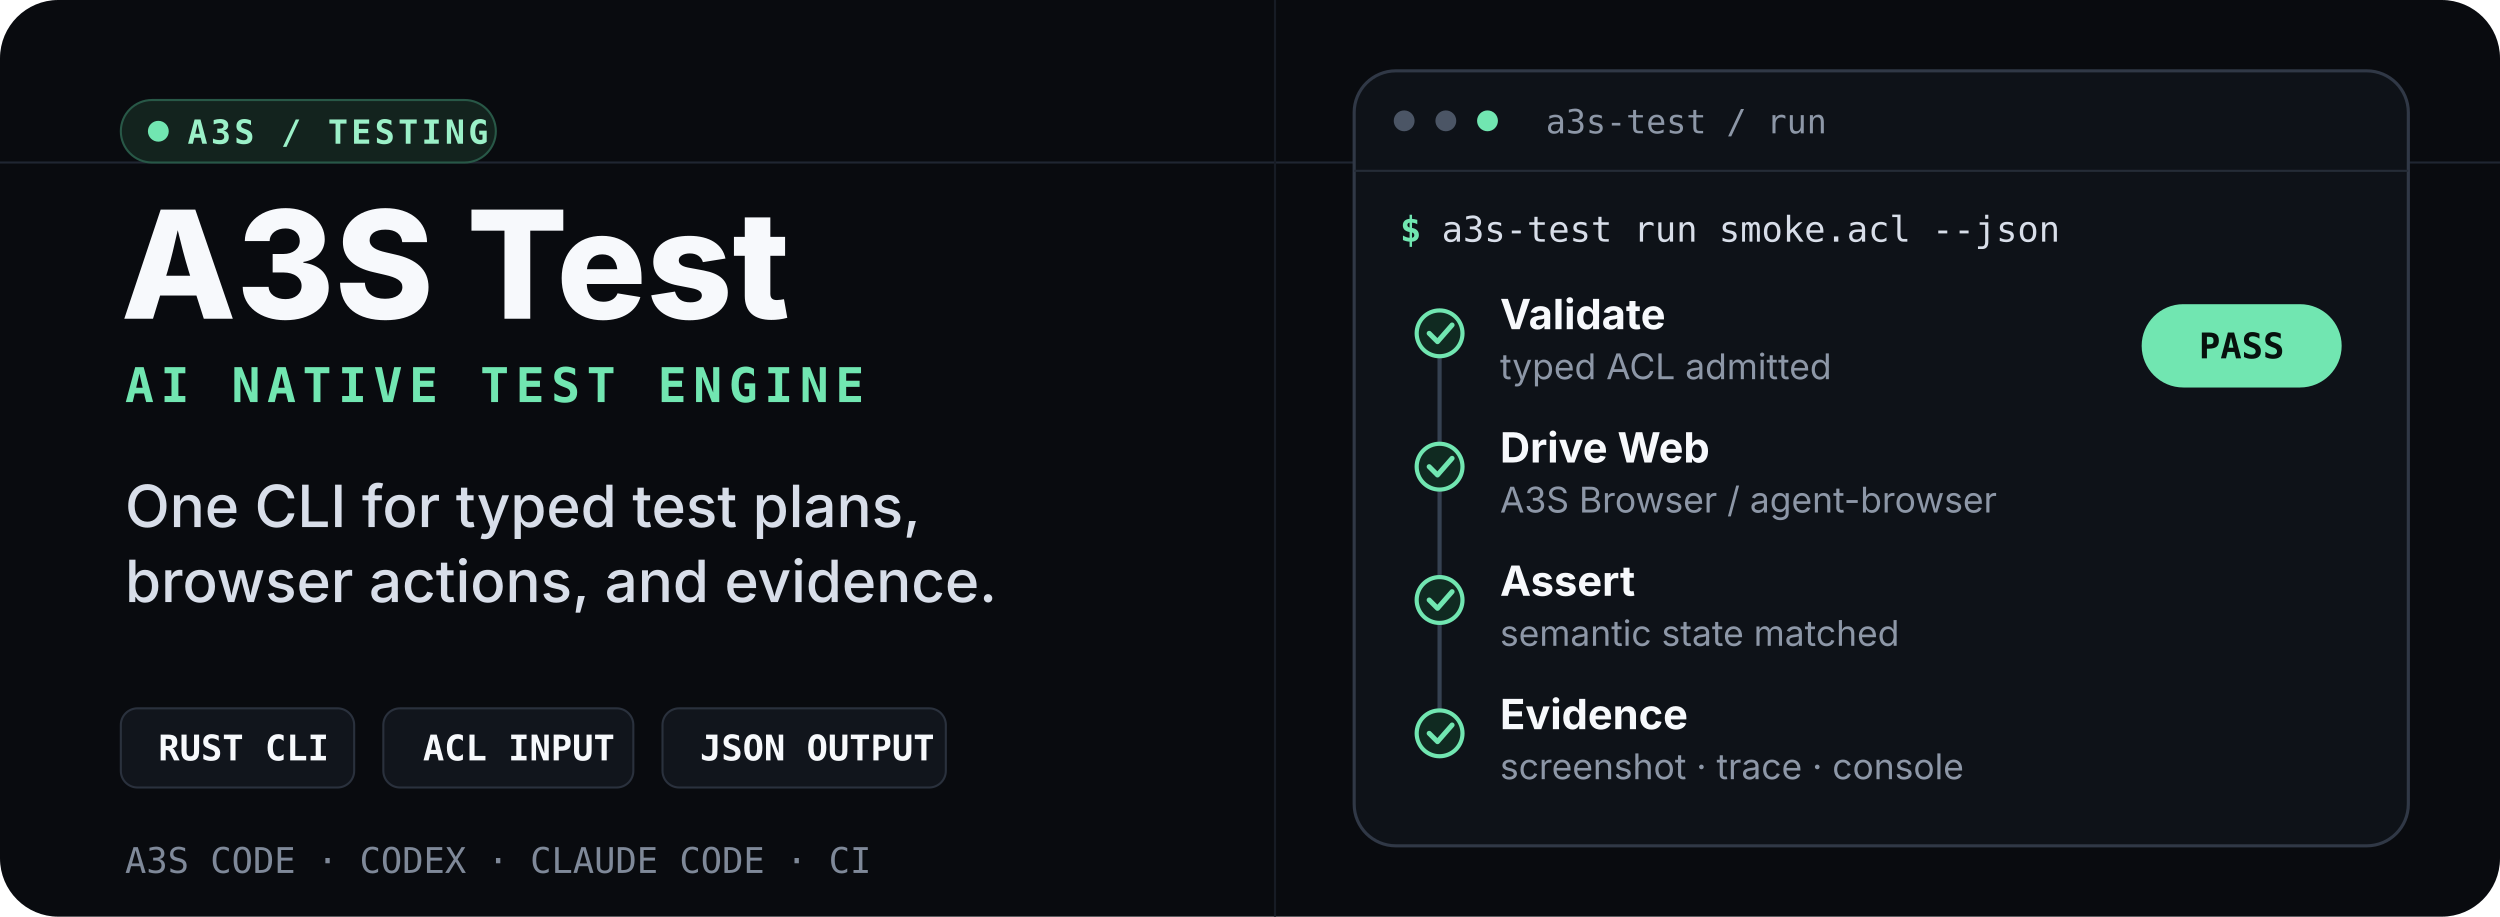
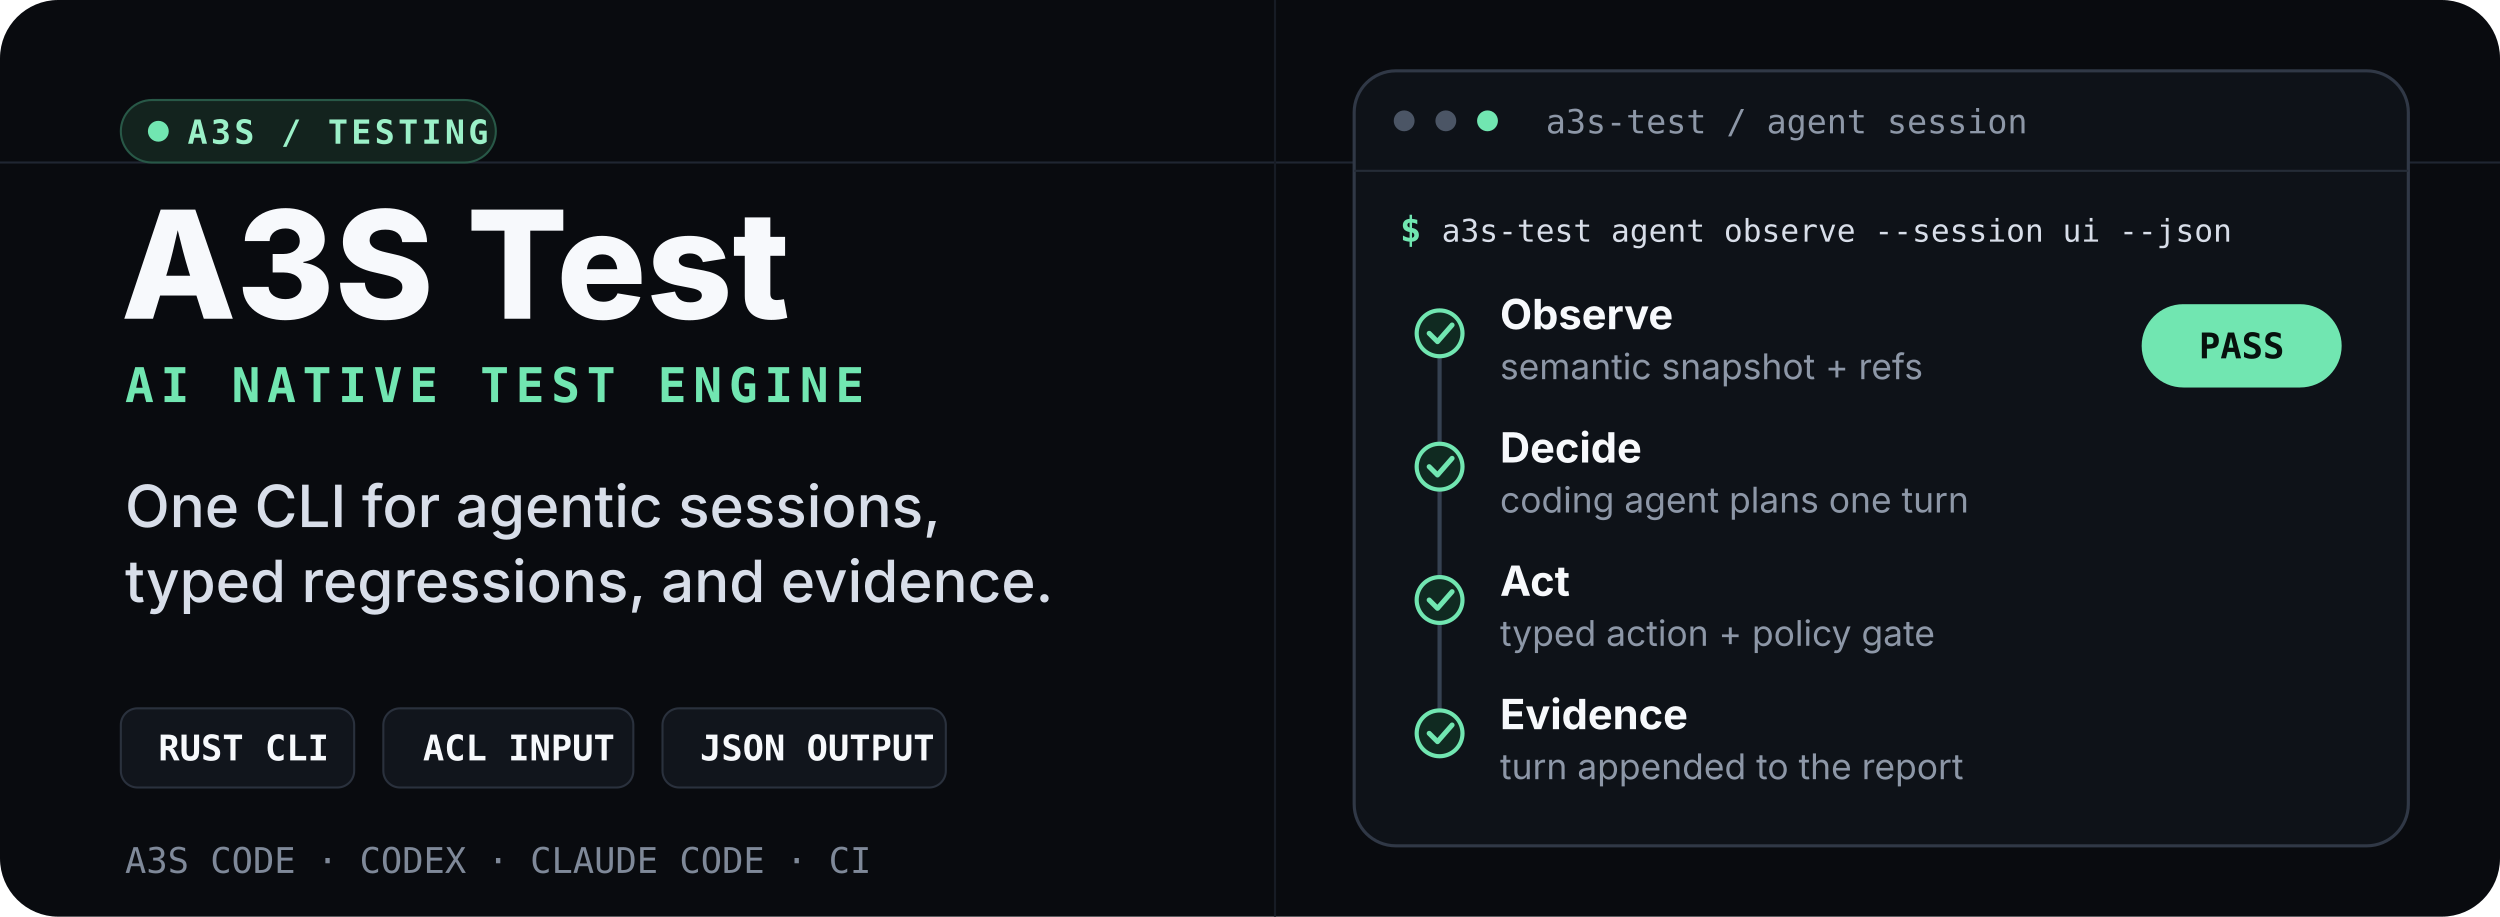
<svg xmlns="http://www.w3.org/2000/svg" width="1200" height="440" viewBox="0 0 1200 440" role="img" aria-labelledby="title desc">
  <rect width="1200" height="440" rx="28" fill="#090B0F" />
  <path d="M0 78H1200" stroke="#202632" />
  <path d="M612 0V440" stroke="#171C25" />
  <g transform="translate(58 48)">
    <rect width="180" height="30" rx="15" fill="#13231E" stroke="#285847" />
    <circle cx="18" cy="15" r="5" fill="#71E6B1" />
    <text x="32" y="21" fill="#9BF0C8" font-size="16" font-weight="700" font-family="ui-monospace, SFMono-Regular, Menlo, Consolas, monospace" letter-spacing="1.6">A3S / TESTING</text>
    <text x="0" y="105" fill="#F7F9FC" font-size="72" font-weight="760" font-family="-apple-system, BlinkMacSystemFont, 'Segoe UI', sans-serif">A3S Test</text>
    <text x="2" y="145" fill="#71E6B1" font-size="23" font-weight="700" font-family="ui-monospace, SFMono-Regular, Menlo, Consolas, monospace" letter-spacing="3.2">AI NATIVE TEST ENGINE</text>
-     <text x="2" y="205" fill="#D8DEE9" font-size="28" font-weight="520" font-family="-apple-system, BlinkMacSystemFont, 'Segoe UI', sans-serif">One CLI for typed test plans,</text>
-     <text x="2" y="241" fill="#D8DEE9" font-size="28" font-weight="520" font-family="-apple-system, BlinkMacSystemFont, 'Segoe UI', sans-serif">browser actions, and evidence.</text>
+     <text x="2" y="205" fill="#D8DEE9" font-size="28" font-weight="520" font-family="-apple-system, BlinkMacSystemFont, 'Segoe UI', sans-serif">One CLI for agentic sessions,</text>
+     <text x="2" y="241" fill="#D8DEE9" font-size="28" font-weight="520" font-family="-apple-system, BlinkMacSystemFont, 'Segoe UI', sans-serif">typed regressions, and evidence.</text>
    <g transform="translate(0 292)" font-family="ui-monospace, SFMono-Regular, Menlo, Consolas, monospace" font-size="17" font-weight="650">
      <rect width="112" height="38" rx="8" fill="#11151C" stroke="#2A313D" />
      <text x="18" y="25" fill="#F7F9FC">RUST CLI</text>
      <rect x="126" width="120" height="38" rx="8" fill="#11151C" stroke="#2A313D" />
      <text x="145" y="25" fill="#F7F9FC">ACL INPUT</text>
      <rect x="260" width="136" height="38" rx="8" fill="#11151C" stroke="#2A313D" />
      <text x="278" y="25" fill="#F7F9FC">JSON OUTPUT</text>
    </g>
    <text x="2" y="371" fill="#7F8999" font-size="17" font-family="ui-monospace, SFMono-Regular, Menlo, Consolas, monospace">A3S CODE · CODEX · CLAUDE CODE · CI</text>
  </g>
  <g transform="translate(650 34)">
    <rect width="506" height="372" rx="20" fill="#0E1218" stroke="#303846" stroke-width="1.5" />
    <path d="M0 48H506" stroke="#252C37" />
    <circle cx="24" cy="24" r="5" fill="#4B5565" />
    <circle cx="44" cy="24" r="5" fill="#4B5565" />
    <circle cx="64" cy="24" r="5" fill="#71E6B1" />
-     <text x="92" y="30" fill="#8D97A7" font-size="16" font-family="ui-monospace, SFMono-Regular, Menlo, Consolas, monospace">a3s-test / run</text>
+     <text x="92" y="30" fill="#8D97A7" font-size="16" font-family="ui-monospace, SFMono-Regular, Menlo, Consolas, monospace">a3s-test / agent session</text>
    <text x="22" y="82" fill="#71E6B1" font-size="17" font-weight="700" font-family="ui-monospace, SFMono-Regular, Menlo, Consolas, monospace">$</text>
-     <text x="42" y="82" fill="#D8DEE9" font-size="17" font-family="ui-monospace, SFMono-Regular, Menlo, Consolas, monospace">a3s-test run smoke.acl --json</text>
+     <text x="42" y="82" fill="#D8DEE9" font-size="15" font-family="ui-monospace, SFMono-Regular, Menlo, Consolas, monospace">a3s-test agent observe --session ui --json</text>
    <path d="M41 120V310" stroke="#354151" stroke-width="2" />
    <g font-family="-apple-system, BlinkMacSystemFont, 'Segoe UI', sans-serif">
      <circle cx="41" cy="126" r="11" fill="#102A21" stroke="#71E6B1" stroke-width="2" />
      <path d="M36 126L40 130L47 122" fill="none" stroke="#71E6B1" stroke-width="2.4" stroke-linecap="round" stroke-linejoin="round" />
-       <text x="70" y="124" fill="#F7F9FC" font-size="20" font-weight="700">Validate</text>
-       <text x="70" y="148" fill="#8D97A7" font-size="17">typed ACL admitted</text>
+       <text x="70" y="124" fill="#F7F9FC" font-size="20" font-weight="700">Observe</text>
+       <text x="70" y="148" fill="#8D97A7" font-size="17">semantic snapshot + refs</text>
      <circle cx="41" cy="190" r="11" fill="#102A21" stroke="#71E6B1" stroke-width="2" />
      <path d="M36 190L40 194L47 186" fill="none" stroke="#71E6B1" stroke-width="2.4" stroke-linecap="round" stroke-linejoin="round" />
-       <text x="70" y="188" fill="#F7F9FC" font-size="20" font-weight="700">Drive Web</text>
-       <text x="70" y="212" fill="#8D97A7" font-size="17">A3S Browser / agent-browser</text>
+       <text x="70" y="188" fill="#F7F9FC" font-size="20" font-weight="700">Decide</text>
+       <text x="70" y="212" fill="#8D97A7" font-size="17">coding agent plans one turn</text>
      <circle cx="41" cy="254" r="11" fill="#102A21" stroke="#71E6B1" stroke-width="2" />
      <path d="M36 254L40 258L47 250" fill="none" stroke="#71E6B1" stroke-width="2.4" stroke-linecap="round" stroke-linejoin="round" />
-       <text x="70" y="252" fill="#F7F9FC" font-size="20" font-weight="700">Assert</text>
-       <text x="70" y="276" fill="#8D97A7" font-size="17">semantic state matched</text>
+       <text x="70" y="252" fill="#F7F9FC" font-size="20" font-weight="700">Act</text>
+       <text x="70" y="276" fill="#8D97A7" font-size="17">typed action + policy gate</text>
      <circle cx="41" cy="318" r="11" fill="#102A21" stroke="#71E6B1" stroke-width="2" />
      <path d="M36 318L40 322L47 314" fill="none" stroke="#71E6B1" stroke-width="2.4" stroke-linecap="round" stroke-linejoin="round" />
      <text x="70" y="316" fill="#F7F9FC" font-size="20" font-weight="700">Evidence</text>
-       <text x="70" y="340" fill="#8D97A7" font-size="17">screenshot · trace · console</text>
+       <text x="70" y="340" fill="#8D97A7" font-size="17">turn appended to the report</text>
    </g>
    <g transform="translate(378 112)">
      <rect width="96" height="40" rx="20" fill="#71E6B1" />
      <text x="48" y="26" text-anchor="middle" fill="#07110D" font-size="17" font-weight="800" font-family="ui-monospace, SFMono-Regular, Menlo, Consolas, monospace">PASS</text>
    </g>
  </g>
</svg>
